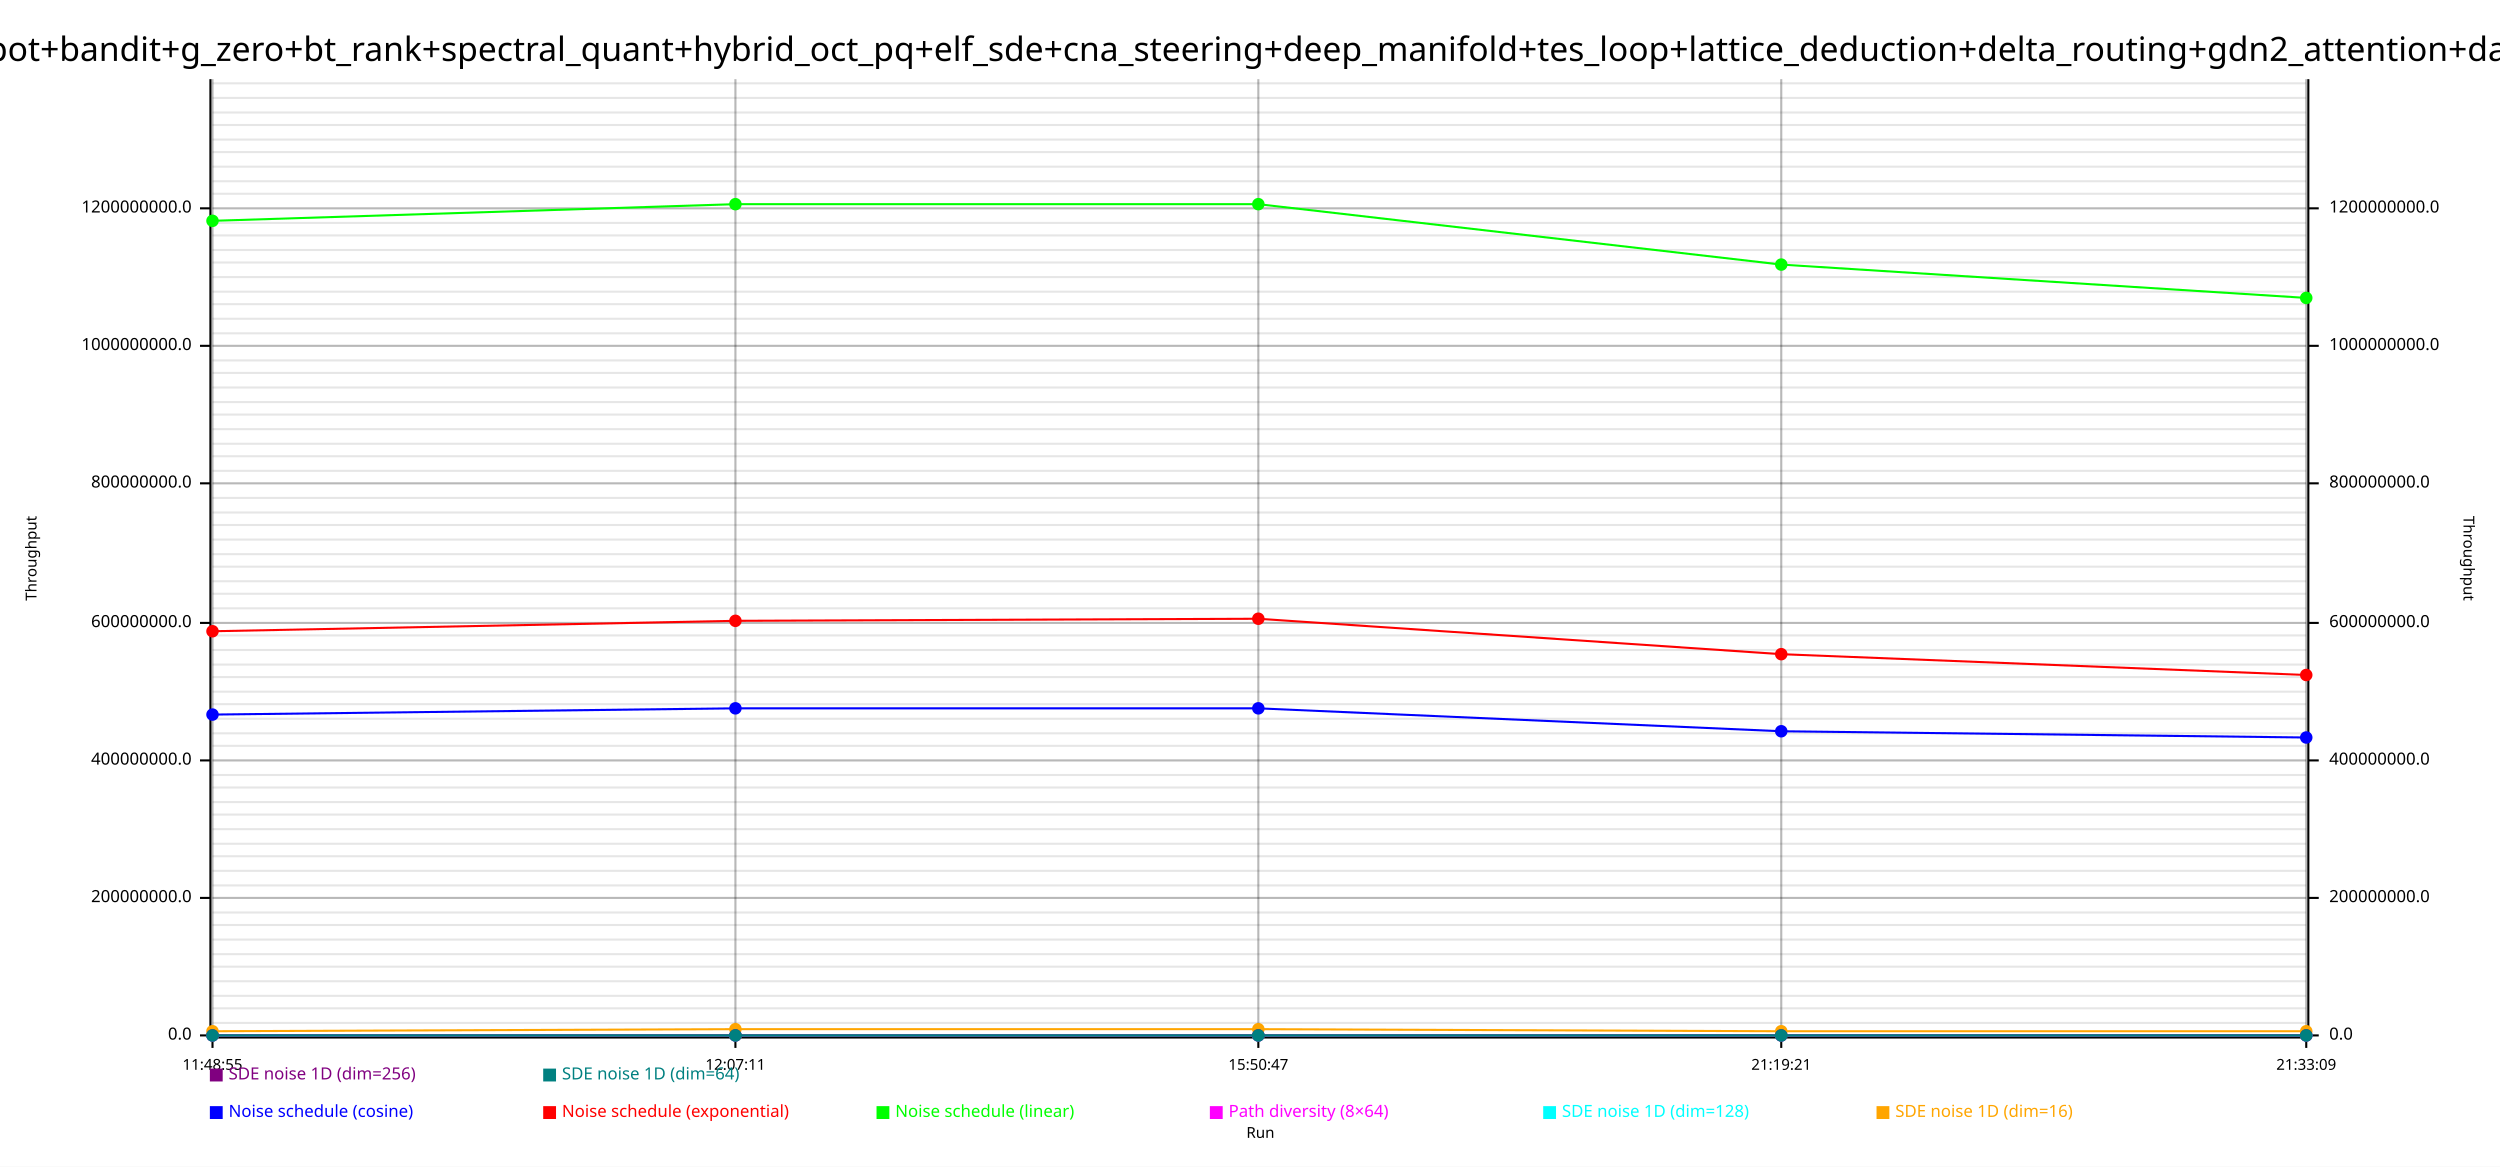
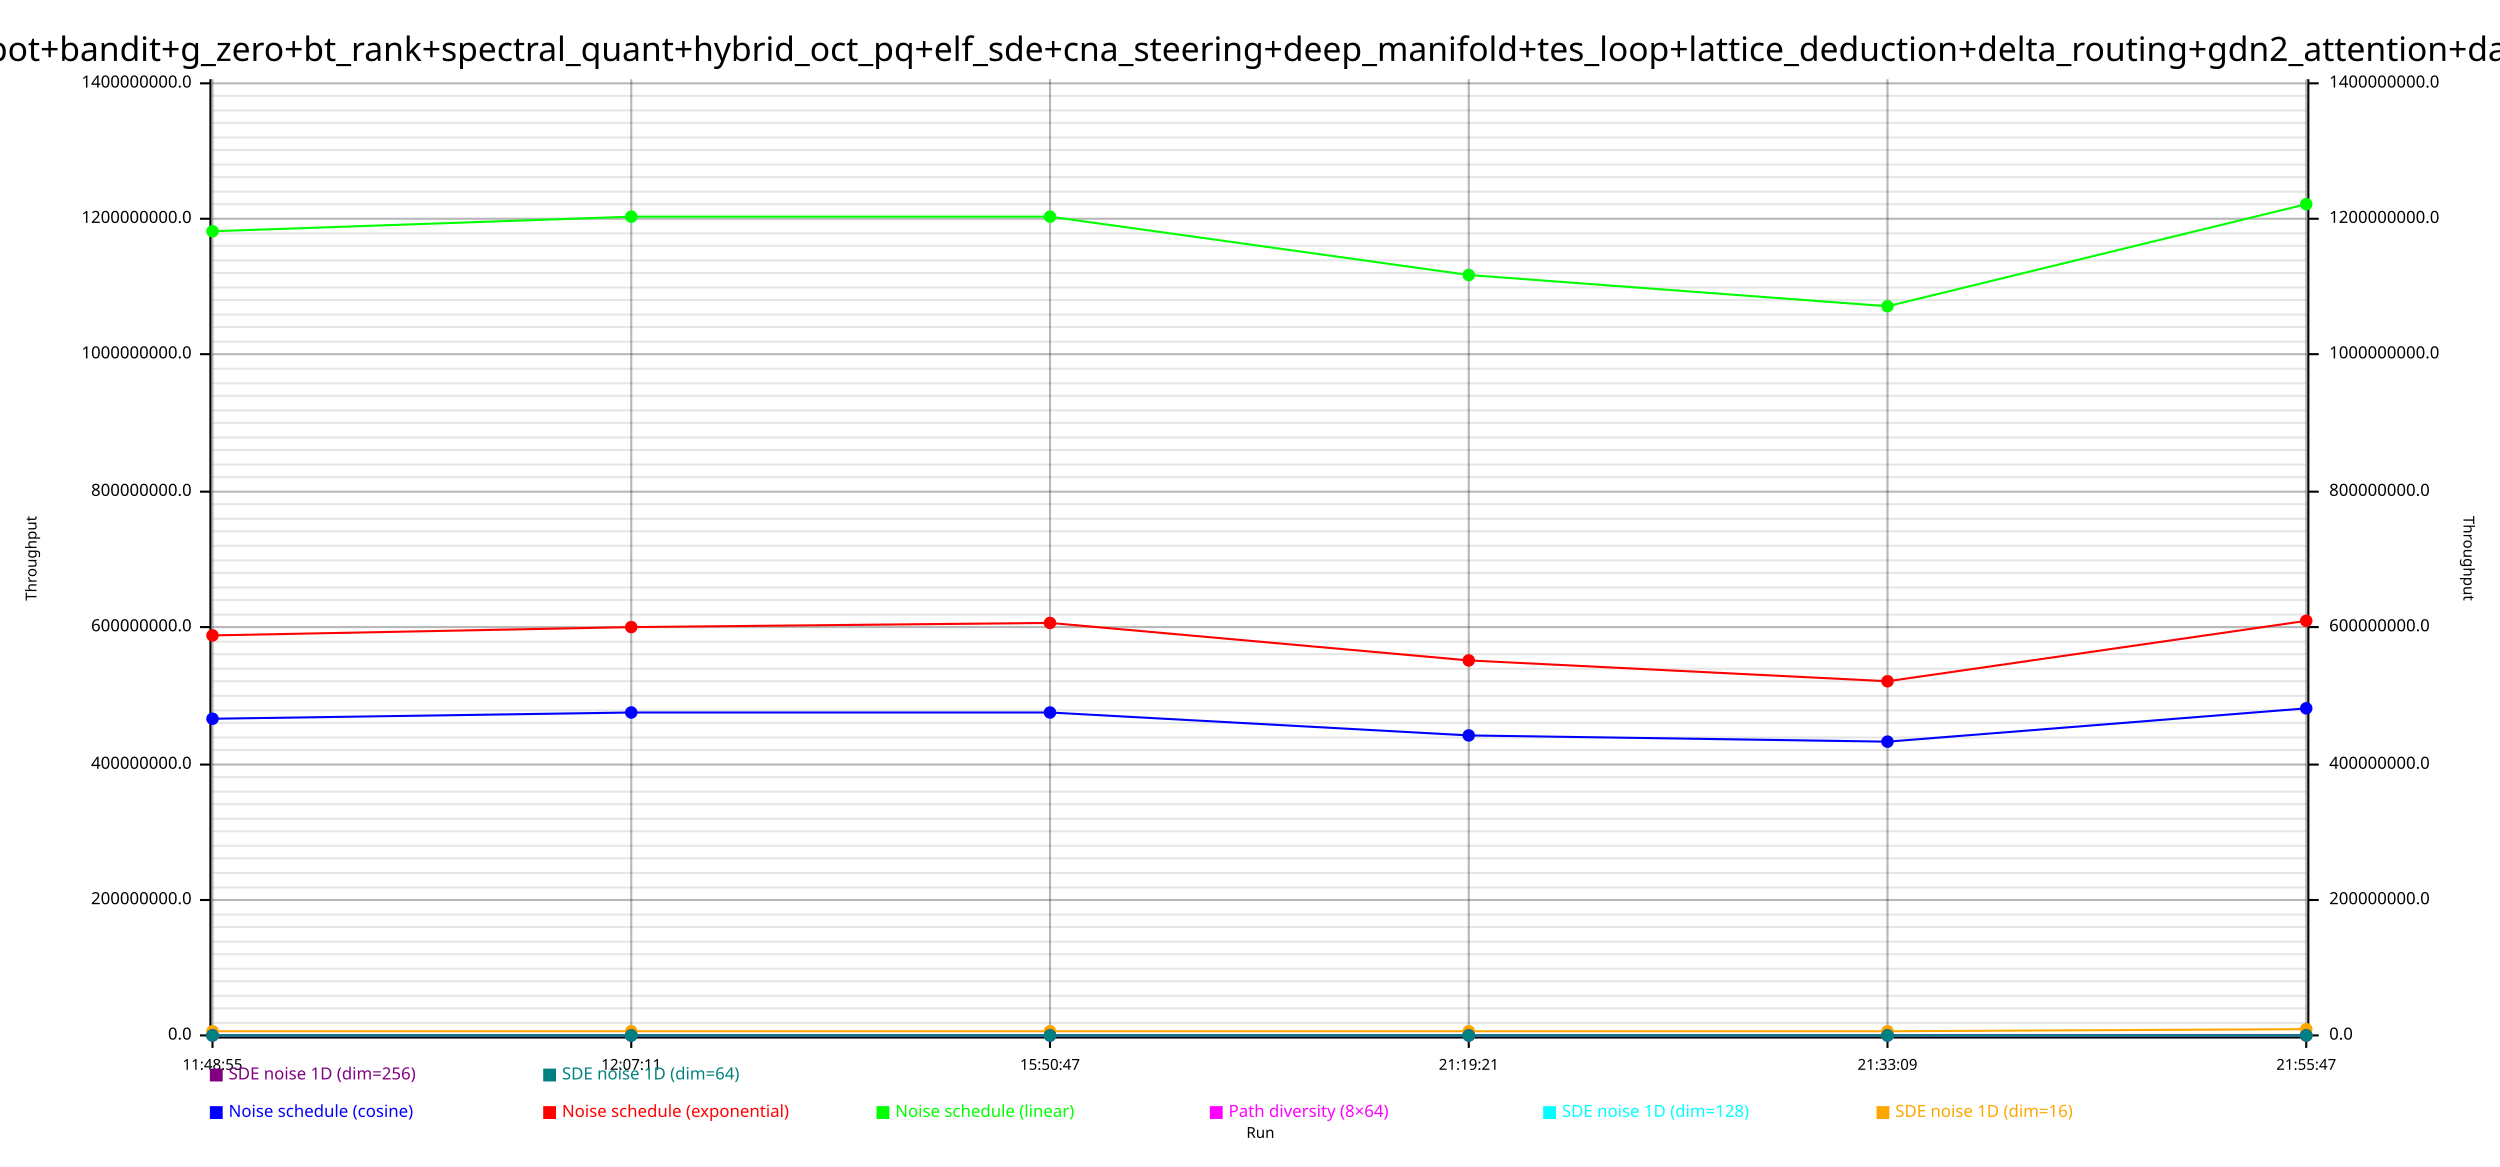
<svg xmlns="http://www.w3.org/2000/svg" width="1200" height="560" viewBox="0 0 1200 560">
  <rect x="0" y="0" width="1200" height="560" opacity="1" fill="#FFFFFF" stroke="none" />
  <text x="600" y="17" dy="0.76em" text-anchor="middle" font-family="sans-serif" font-size="16.129" opacity="1" fill="#000000">
Noise — Time Series [sparse_mlp+domain_latent+ppot+bandit+g_zero+bt_rank+spectral_quant+hybrid_oct_pq+elf_sde+cna_steering+deep_manifold+tes_loop+lattice_deduction+delta_routing+gdn2_attention+dash_attn+dreamer+lt2_looped+plasma_path+tf_loop]
</text>
  <line opacity="0.1" stroke="#000000" stroke-width="1" x1="102" y1="497" x2="102" y2="38" />
-   <line opacity="0.1" stroke="#000000" stroke-width="1" x1="353" y1="497" x2="353" y2="38" />
-   <line opacity="0.1" stroke="#000000" stroke-width="1" x1="604" y1="497" x2="604" y2="38" />
-   <line opacity="0.1" stroke="#000000" stroke-width="1" x1="855" y1="497" x2="855" y2="38" />
+   <line opacity="0.1" stroke="#000000" stroke-width="1" x1="303" y1="497" x2="303" y2="38" />
+   <line opacity="0.1" stroke="#000000" stroke-width="1" x1="504" y1="497" x2="504" y2="38" />
+   <line opacity="0.1" stroke="#000000" stroke-width="1" x1="705" y1="497" x2="705" y2="38" />
+   <line opacity="0.1" stroke="#000000" stroke-width="1" x1="906" y1="497" x2="906" y2="38" />
  <line opacity="0.1" stroke="#000000" stroke-width="1" x1="1107" y1="497" x2="1107" y2="38" />
  <line opacity="0.1" stroke="#000000" stroke-width="1" x1="102" y1="497" x2="1107" y2="497" />
  <line opacity="0.1" stroke="#000000" stroke-width="1" x1="102" y1="491" x2="1107" y2="491" />
  <line opacity="0.1" stroke="#000000" stroke-width="1" x1="102" y1="484" x2="1107" y2="484" />
  <line opacity="0.1" stroke="#000000" stroke-width="1" x1="102" y1="478" x2="1107" y2="478" />
  <line opacity="0.1" stroke="#000000" stroke-width="1" x1="102" y1="471" x2="1107" y2="471" />
-   <line opacity="0.1" stroke="#000000" stroke-width="1" x1="102" y1="464" x2="1107" y2="464" />
+   <line opacity="0.1" stroke="#000000" stroke-width="1" x1="102" y1="465" x2="1107" y2="465" />
  <line opacity="0.1" stroke="#000000" stroke-width="1" x1="102" y1="458" x2="1107" y2="458" />
-   <line opacity="0.1" stroke="#000000" stroke-width="1" x1="102" y1="451" x2="1107" y2="451" />
-   <line opacity="0.1" stroke="#000000" stroke-width="1" x1="102" y1="444" x2="1107" y2="444" />
-   <line opacity="0.1" stroke="#000000" stroke-width="1" x1="102" y1="438" x2="1107" y2="438" />
-   <line opacity="0.1" stroke="#000000" stroke-width="1" x1="102" y1="431" x2="1107" y2="431" />
-   <line opacity="0.1" stroke="#000000" stroke-width="1" x1="102" y1="425" x2="1107" y2="425" />
-   <line opacity="0.1" stroke="#000000" stroke-width="1" x1="102" y1="418" x2="1107" y2="418" />
-   <line opacity="0.1" stroke="#000000" stroke-width="1" x1="102" y1="411" x2="1107" y2="411" />
-   <line opacity="0.1" stroke="#000000" stroke-width="1" x1="102" y1="405" x2="1107" y2="405" />
-   <line opacity="0.1" stroke="#000000" stroke-width="1" x1="102" y1="398" x2="1107" y2="398" />
-   <line opacity="0.1" stroke="#000000" stroke-width="1" x1="102" y1="391" x2="1107" y2="391" />
-   <line opacity="0.1" stroke="#000000" stroke-width="1" x1="102" y1="385" x2="1107" y2="385" />
-   <line opacity="0.1" stroke="#000000" stroke-width="1" x1="102" y1="378" x2="1107" y2="378" />
-   <line opacity="0.1" stroke="#000000" stroke-width="1" x1="102" y1="372" x2="1107" y2="372" />
-   <line opacity="0.1" stroke="#000000" stroke-width="1" x1="102" y1="365" x2="1107" y2="365" />
-   <line opacity="0.1" stroke="#000000" stroke-width="1" x1="102" y1="358" x2="1107" y2="358" />
-   <line opacity="0.1" stroke="#000000" stroke-width="1" x1="102" y1="352" x2="1107" y2="352" />
-   <line opacity="0.1" stroke="#000000" stroke-width="1" x1="102" y1="345" x2="1107" y2="345" />
-   <line opacity="0.1" stroke="#000000" stroke-width="1" x1="102" y1="338" x2="1107" y2="338" />
-   <line opacity="0.1" stroke="#000000" stroke-width="1" x1="102" y1="332" x2="1107" y2="332" />
-   <line opacity="0.1" stroke="#000000" stroke-width="1" x1="102" y1="325" x2="1107" y2="325" />
-   <line opacity="0.1" stroke="#000000" stroke-width="1" x1="102" y1="319" x2="1107" y2="319" />
-   <line opacity="0.1" stroke="#000000" stroke-width="1" x1="102" y1="312" x2="1107" y2="312" />
-   <line opacity="0.1" stroke="#000000" stroke-width="1" x1="102" y1="305" x2="1107" y2="305" />
-   <line opacity="0.1" stroke="#000000" stroke-width="1" x1="102" y1="299" x2="1107" y2="299" />
-   <line opacity="0.1" stroke="#000000" stroke-width="1" x1="102" y1="292" x2="1107" y2="292" />
-   <line opacity="0.1" stroke="#000000" stroke-width="1" x1="102" y1="285" x2="1107" y2="285" />
-   <line opacity="0.1" stroke="#000000" stroke-width="1" x1="102" y1="279" x2="1107" y2="279" />
-   <line opacity="0.1" stroke="#000000" stroke-width="1" x1="102" y1="272" x2="1107" y2="272" />
-   <line opacity="0.1" stroke="#000000" stroke-width="1" x1="102" y1="266" x2="1107" y2="266" />
-   <line opacity="0.1" stroke="#000000" stroke-width="1" x1="102" y1="259" x2="1107" y2="259" />
-   <line opacity="0.1" stroke="#000000" stroke-width="1" x1="102" y1="252" x2="1107" y2="252" />
-   <line opacity="0.1" stroke="#000000" stroke-width="1" x1="102" y1="246" x2="1107" y2="246" />
-   <line opacity="0.1" stroke="#000000" stroke-width="1" x1="102" y1="239" x2="1107" y2="239" />
-   <line opacity="0.1" stroke="#000000" stroke-width="1" x1="102" y1="232" x2="1107" y2="232" />
-   <line opacity="0.1" stroke="#000000" stroke-width="1" x1="102" y1="226" x2="1107" y2="226" />
-   <line opacity="0.1" stroke="#000000" stroke-width="1" x1="102" y1="219" x2="1107" y2="219" />
-   <line opacity="0.1" stroke="#000000" stroke-width="1" x1="102" y1="213" x2="1107" y2="213" />
-   <line opacity="0.1" stroke="#000000" stroke-width="1" x1="102" y1="206" x2="1107" y2="206" />
-   <line opacity="0.1" stroke="#000000" stroke-width="1" x1="102" y1="199" x2="1107" y2="199" />
-   <line opacity="0.1" stroke="#000000" stroke-width="1" x1="102" y1="193" x2="1107" y2="193" />
-   <line opacity="0.1" stroke="#000000" stroke-width="1" x1="102" y1="186" x2="1107" y2="186" />
-   <line opacity="0.1" stroke="#000000" stroke-width="1" x1="102" y1="179" x2="1107" y2="179" />
-   <line opacity="0.1" stroke="#000000" stroke-width="1" x1="102" y1="173" x2="1107" y2="173" />
-   <line opacity="0.1" stroke="#000000" stroke-width="1" x1="102" y1="166" x2="1107" y2="166" />
-   <line opacity="0.1" stroke="#000000" stroke-width="1" x1="102" y1="160" x2="1107" y2="160" />
-   <line opacity="0.1" stroke="#000000" stroke-width="1" x1="102" y1="153" x2="1107" y2="153" />
-   <line opacity="0.1" stroke="#000000" stroke-width="1" x1="102" y1="146" x2="1107" y2="146" />
-   <line opacity="0.1" stroke="#000000" stroke-width="1" x1="102" y1="140" x2="1107" y2="140" />
-   <line opacity="0.1" stroke="#000000" stroke-width="1" x1="102" y1="133" x2="1107" y2="133" />
-   <line opacity="0.1" stroke="#000000" stroke-width="1" x1="102" y1="126" x2="1107" y2="126" />
-   <line opacity="0.1" stroke="#000000" stroke-width="1" x1="102" y1="120" x2="1107" y2="120" />
-   <line opacity="0.1" stroke="#000000" stroke-width="1" x1="102" y1="113" x2="1107" y2="113" />
-   <line opacity="0.1" stroke="#000000" stroke-width="1" x1="102" y1="107" x2="1107" y2="107" />
-   <line opacity="0.1" stroke="#000000" stroke-width="1" x1="102" y1="100" x2="1107" y2="100" />
-   <line opacity="0.1" stroke="#000000" stroke-width="1" x1="102" y1="93" x2="1107" y2="93" />
-   <line opacity="0.1" stroke="#000000" stroke-width="1" x1="102" y1="87" x2="1107" y2="87" />
-   <line opacity="0.1" stroke="#000000" stroke-width="1" x1="102" y1="80" x2="1107" y2="80" />
-   <line opacity="0.1" stroke="#000000" stroke-width="1" x1="102" y1="73" x2="1107" y2="73" />
-   <line opacity="0.1" stroke="#000000" stroke-width="1" x1="102" y1="67" x2="1107" y2="67" />
-   <line opacity="0.1" stroke="#000000" stroke-width="1" x1="102" y1="60" x2="1107" y2="60" />
-   <line opacity="0.1" stroke="#000000" stroke-width="1" x1="102" y1="54" x2="1107" y2="54" />
-   <line opacity="0.1" stroke="#000000" stroke-width="1" x1="102" y1="47" x2="1107" y2="47" />
+   <line opacity="0.1" stroke="#000000" stroke-width="1" x1="102" y1="452" x2="1107" y2="452" />
+   <line opacity="0.1" stroke="#000000" stroke-width="1" x1="102" y1="445" x2="1107" y2="445" />
+   <line opacity="0.1" stroke="#000000" stroke-width="1" x1="102" y1="439" x2="1107" y2="439" />
+   <line opacity="0.1" stroke="#000000" stroke-width="1" x1="102" y1="432" x2="1107" y2="432" />
+   <line opacity="0.1" stroke="#000000" stroke-width="1" x1="102" y1="426" x2="1107" y2="426" />
+   <line opacity="0.1" stroke="#000000" stroke-width="1" x1="102" y1="419" x2="1107" y2="419" />
+   <line opacity="0.1" stroke="#000000" stroke-width="1" x1="102" y1="412" x2="1107" y2="412" />
+   <line opacity="0.1" stroke="#000000" stroke-width="1" x1="102" y1="406" x2="1107" y2="406" />
+   <line opacity="0.1" stroke="#000000" stroke-width="1" x1="102" y1="399" x2="1107" y2="399" />
+   <line opacity="0.1" stroke="#000000" stroke-width="1" x1="102" y1="393" x2="1107" y2="393" />
+   <line opacity="0.1" stroke="#000000" stroke-width="1" x1="102" y1="386" x2="1107" y2="386" />
+   <line opacity="0.1" stroke="#000000" stroke-width="1" x1="102" y1="380" x2="1107" y2="380" />
+   <line opacity="0.1" stroke="#000000" stroke-width="1" x1="102" y1="373" x2="1107" y2="373" />
+   <line opacity="0.1" stroke="#000000" stroke-width="1" x1="102" y1="367" x2="1107" y2="367" />
+   <line opacity="0.1" stroke="#000000" stroke-width="1" x1="102" y1="360" x2="1107" y2="360" />
+   <line opacity="0.1" stroke="#000000" stroke-width="1" x1="102" y1="354" x2="1107" y2="354" />
+   <line opacity="0.1" stroke="#000000" stroke-width="1" x1="102" y1="347" x2="1107" y2="347" />
+   <line opacity="0.1" stroke="#000000" stroke-width="1" x1="102" y1="341" x2="1107" y2="341" />
+   <line opacity="0.1" stroke="#000000" stroke-width="1" x1="102" y1="334" x2="1107" y2="334" />
+   <line opacity="0.1" stroke="#000000" stroke-width="1" x1="102" y1="327" x2="1107" y2="327" />
+   <line opacity="0.1" stroke="#000000" stroke-width="1" x1="102" y1="321" x2="1107" y2="321" />
+   <line opacity="0.1" stroke="#000000" stroke-width="1" x1="102" y1="314" x2="1107" y2="314" />
+   <line opacity="0.1" stroke="#000000" stroke-width="1" x1="102" y1="308" x2="1107" y2="308" />
+   <line opacity="0.1" stroke="#000000" stroke-width="1" x1="102" y1="301" x2="1107" y2="301" />
+   <line opacity="0.1" stroke="#000000" stroke-width="1" x1="102" y1="295" x2="1107" y2="295" />
+   <line opacity="0.1" stroke="#000000" stroke-width="1" x1="102" y1="288" x2="1107" y2="288" />
+   <line opacity="0.1" stroke="#000000" stroke-width="1" x1="102" y1="282" x2="1107" y2="282" />
+   <line opacity="0.1" stroke="#000000" stroke-width="1" x1="102" y1="275" x2="1107" y2="275" />
+   <line opacity="0.1" stroke="#000000" stroke-width="1" x1="102" y1="269" x2="1107" y2="269" />
+   <line opacity="0.1" stroke="#000000" stroke-width="1" x1="102" y1="262" x2="1107" y2="262" />
+   <line opacity="0.1" stroke="#000000" stroke-width="1" x1="102" y1="255" x2="1107" y2="255" />
+   <line opacity="0.1" stroke="#000000" stroke-width="1" x1="102" y1="249" x2="1107" y2="249" />
+   <line opacity="0.1" stroke="#000000" stroke-width="1" x1="102" y1="242" x2="1107" y2="242" />
+   <line opacity="0.1" stroke="#000000" stroke-width="1" x1="102" y1="236" x2="1107" y2="236" />
+   <line opacity="0.1" stroke="#000000" stroke-width="1" x1="102" y1="229" x2="1107" y2="229" />
+   <line opacity="0.1" stroke="#000000" stroke-width="1" x1="102" y1="223" x2="1107" y2="223" />
+   <line opacity="0.1" stroke="#000000" stroke-width="1" x1="102" y1="216" x2="1107" y2="216" />
+   <line opacity="0.1" stroke="#000000" stroke-width="1" x1="102" y1="210" x2="1107" y2="210" />
+   <line opacity="0.1" stroke="#000000" stroke-width="1" x1="102" y1="203" x2="1107" y2="203" />
+   <line opacity="0.1" stroke="#000000" stroke-width="1" x1="102" y1="197" x2="1107" y2="197" />
+   <line opacity="0.1" stroke="#000000" stroke-width="1" x1="102" y1="190" x2="1107" y2="190" />
+   <line opacity="0.1" stroke="#000000" stroke-width="1" x1="102" y1="184" x2="1107" y2="184" />
+   <line opacity="0.1" stroke="#000000" stroke-width="1" x1="102" y1="177" x2="1107" y2="177" />
+   <line opacity="0.1" stroke="#000000" stroke-width="1" x1="102" y1="170" x2="1107" y2="170" />
+   <line opacity="0.1" stroke="#000000" stroke-width="1" x1="102" y1="164" x2="1107" y2="164" />
+   <line opacity="0.1" stroke="#000000" stroke-width="1" x1="102" y1="157" x2="1107" y2="157" />
+   <line opacity="0.1" stroke="#000000" stroke-width="1" x1="102" y1="151" x2="1107" y2="151" />
+   <line opacity="0.1" stroke="#000000" stroke-width="1" x1="102" y1="144" x2="1107" y2="144" />
+   <line opacity="0.1" stroke="#000000" stroke-width="1" x1="102" y1="138" x2="1107" y2="138" />
+   <line opacity="0.1" stroke="#000000" stroke-width="1" x1="102" y1="131" x2="1107" y2="131" />
+   <line opacity="0.1" stroke="#000000" stroke-width="1" x1="102" y1="125" x2="1107" y2="125" />
+   <line opacity="0.1" stroke="#000000" stroke-width="1" x1="102" y1="118" x2="1107" y2="118" />
+   <line opacity="0.1" stroke="#000000" stroke-width="1" x1="102" y1="112" x2="1107" y2="112" />
+   <line opacity="0.1" stroke="#000000" stroke-width="1" x1="102" y1="105" x2="1107" y2="105" />
+   <line opacity="0.1" stroke="#000000" stroke-width="1" x1="102" y1="98" x2="1107" y2="98" />
+   <line opacity="0.1" stroke="#000000" stroke-width="1" x1="102" y1="92" x2="1107" y2="92" />
+   <line opacity="0.1" stroke="#000000" stroke-width="1" x1="102" y1="85" x2="1107" y2="85" />
+   <line opacity="0.1" stroke="#000000" stroke-width="1" x1="102" y1="79" x2="1107" y2="79" />
+   <line opacity="0.1" stroke="#000000" stroke-width="1" x1="102" y1="72" x2="1107" y2="72" />
+   <line opacity="0.1" stroke="#000000" stroke-width="1" x1="102" y1="66" x2="1107" y2="66" />
+   <line opacity="0.1" stroke="#000000" stroke-width="1" x1="102" y1="59" x2="1107" y2="59" />
+   <line opacity="0.1" stroke="#000000" stroke-width="1" x1="102" y1="53" x2="1107" y2="53" />
+   <line opacity="0.1" stroke="#000000" stroke-width="1" x1="102" y1="46" x2="1107" y2="46" />
  <line opacity="0.1" stroke="#000000" stroke-width="1" x1="102" y1="40" x2="1107" y2="40" />
  <text x="12" y="268" dy="0.76em" text-anchor="middle" font-family="sans-serif" font-size="7.258" opacity="1" fill="#000000" transform="rotate(270, 12, 268)">
Throughput
</text>
  <text x="605" y="548" dy="-0.5ex" text-anchor="middle" font-family="sans-serif" font-size="7.258" opacity="1" fill="#000000">
Run
</text>
  <text x="1188" y="268" dy="0.76em" text-anchor="middle" font-family="sans-serif" font-size="7.258" opacity="1" fill="#000000" transform="rotate(90, 1188, 268)">
Throughput
</text>
  <line opacity="0.2" stroke="#000000" stroke-width="1" x1="102" y1="497" x2="102" y2="38" />
-   <line opacity="0.2" stroke="#000000" stroke-width="1" x1="353" y1="497" x2="353" y2="38" />
-   <line opacity="0.2" stroke="#000000" stroke-width="1" x1="604" y1="497" x2="604" y2="38" />
-   <line opacity="0.2" stroke="#000000" stroke-width="1" x1="855" y1="497" x2="855" y2="38" />
+   <line opacity="0.2" stroke="#000000" stroke-width="1" x1="303" y1="497" x2="303" y2="38" />
+   <line opacity="0.2" stroke="#000000" stroke-width="1" x1="504" y1="497" x2="504" y2="38" />
+   <line opacity="0.2" stroke="#000000" stroke-width="1" x1="705" y1="497" x2="705" y2="38" />
+   <line opacity="0.2" stroke="#000000" stroke-width="1" x1="906" y1="497" x2="906" y2="38" />
  <line opacity="0.2" stroke="#000000" stroke-width="1" x1="1107" y1="497" x2="1107" y2="38" />
  <line opacity="0.2" stroke="#000000" stroke-width="1" x1="102" y1="497" x2="1107" y2="497" />
-   <line opacity="0.2" stroke="#000000" stroke-width="1" x1="102" y1="431" x2="1107" y2="431" />
-   <line opacity="0.2" stroke="#000000" stroke-width="1" x1="102" y1="365" x2="1107" y2="365" />
-   <line opacity="0.2" stroke="#000000" stroke-width="1" x1="102" y1="299" x2="1107" y2="299" />
-   <line opacity="0.2" stroke="#000000" stroke-width="1" x1="102" y1="232" x2="1107" y2="232" />
-   <line opacity="0.2" stroke="#000000" stroke-width="1" x1="102" y1="166" x2="1107" y2="166" />
-   <line opacity="0.2" stroke="#000000" stroke-width="1" x1="102" y1="100" x2="1107" y2="100" />
+   <line opacity="0.2" stroke="#000000" stroke-width="1" x1="102" y1="432" x2="1107" y2="432" />
+   <line opacity="0.2" stroke="#000000" stroke-width="1" x1="102" y1="367" x2="1107" y2="367" />
+   <line opacity="0.2" stroke="#000000" stroke-width="1" x1="102" y1="301" x2="1107" y2="301" />
+   <line opacity="0.2" stroke="#000000" stroke-width="1" x1="102" y1="236" x2="1107" y2="236" />
+   <line opacity="0.2" stroke="#000000" stroke-width="1" x1="102" y1="170" x2="1107" y2="170" />
+   <line opacity="0.2" stroke="#000000" stroke-width="1" x1="102" y1="105" x2="1107" y2="105" />
+   <line opacity="0.2" stroke="#000000" stroke-width="1" x1="102" y1="40" x2="1107" y2="40" />
  <polyline fill="none" opacity="1" stroke="#000000" stroke-width="1" points="101,38 101,497 " />
  <text x="92" y="497" dy="0.5ex" text-anchor="end" font-family="sans-serif" font-size="8.065" opacity="1" fill="#000000">
0.0
</text>
  <polyline fill="none" opacity="1" stroke="#000000" stroke-width="1" points="96,497 101,497 " />
-   <text x="92" y="431" dy="0.5ex" text-anchor="end" font-family="sans-serif" font-size="8.065" opacity="1" fill="#000000">
+   <text x="92" y="432" dy="0.5ex" text-anchor="end" font-family="sans-serif" font-size="8.065" opacity="1" fill="#000000">
200000000.0
</text>
-   <polyline fill="none" opacity="1" stroke="#000000" stroke-width="1" points="96,431 101,431 " />
-   <text x="92" y="365" dy="0.5ex" text-anchor="end" font-family="sans-serif" font-size="8.065" opacity="1" fill="#000000">
+   <polyline fill="none" opacity="1" stroke="#000000" stroke-width="1" points="96,432 101,432 " />
+   <text x="92" y="367" dy="0.5ex" text-anchor="end" font-family="sans-serif" font-size="8.065" opacity="1" fill="#000000">
400000000.0
</text>
-   <polyline fill="none" opacity="1" stroke="#000000" stroke-width="1" points="96,365 101,365 " />
-   <text x="92" y="299" dy="0.5ex" text-anchor="end" font-family="sans-serif" font-size="8.065" opacity="1" fill="#000000">
+   <polyline fill="none" opacity="1" stroke="#000000" stroke-width="1" points="96,367 101,367 " />
+   <text x="92" y="301" dy="0.5ex" text-anchor="end" font-family="sans-serif" font-size="8.065" opacity="1" fill="#000000">
600000000.0
</text>
-   <polyline fill="none" opacity="1" stroke="#000000" stroke-width="1" points="96,299 101,299 " />
-   <text x="92" y="232" dy="0.5ex" text-anchor="end" font-family="sans-serif" font-size="8.065" opacity="1" fill="#000000">
+   <polyline fill="none" opacity="1" stroke="#000000" stroke-width="1" points="96,301 101,301 " />
+   <text x="92" y="236" dy="0.5ex" text-anchor="end" font-family="sans-serif" font-size="8.065" opacity="1" fill="#000000">
800000000.0
</text>
-   <polyline fill="none" opacity="1" stroke="#000000" stroke-width="1" points="96,232 101,232 " />
-   <text x="92" y="166" dy="0.5ex" text-anchor="end" font-family="sans-serif" font-size="8.065" opacity="1" fill="#000000">
+   <polyline fill="none" opacity="1" stroke="#000000" stroke-width="1" points="96,236 101,236 " />
+   <text x="92" y="170" dy="0.5ex" text-anchor="end" font-family="sans-serif" font-size="8.065" opacity="1" fill="#000000">
1000000000.0
</text>
-   <polyline fill="none" opacity="1" stroke="#000000" stroke-width="1" points="96,166 101,166 " />
-   <text x="92" y="100" dy="0.5ex" text-anchor="end" font-family="sans-serif" font-size="8.065" opacity="1" fill="#000000">
+   <polyline fill="none" opacity="1" stroke="#000000" stroke-width="1" points="96,170 101,170 " />
+   <text x="92" y="105" dy="0.5ex" text-anchor="end" font-family="sans-serif" font-size="8.065" opacity="1" fill="#000000">
1200000000.0
</text>
-   <polyline fill="none" opacity="1" stroke="#000000" stroke-width="1" points="96,100 101,100 " />
+   <polyline fill="none" opacity="1" stroke="#000000" stroke-width="1" points="96,105 101,105 " />
+   <text x="92" y="40" dy="0.5ex" text-anchor="end" font-family="sans-serif" font-size="8.065" opacity="1" fill="#000000">
+ 1400000000.0
+ </text>
+   <polyline fill="none" opacity="1" stroke="#000000" stroke-width="1" points="96,40 101,40 " />
  <polyline fill="none" opacity="1" stroke="#000000" stroke-width="1" points="102,498 1107,498 " />
  <text x="102" y="508" dy="0.76em" text-anchor="middle" font-family="sans-serif" font-size="7.258" opacity="1" fill="#000000">
11:48:55
</text>
  <polyline fill="none" opacity="1" stroke="#000000" stroke-width="1" points="102,498 102,503 " />
-   <text x="353" y="508" dy="0.76em" text-anchor="middle" font-family="sans-serif" font-size="7.258" opacity="1" fill="#000000">
+   <text x="303" y="508" dy="0.76em" text-anchor="middle" font-family="sans-serif" font-size="7.258" opacity="1" fill="#000000">
12:07:11
</text>
-   <polyline fill="none" opacity="1" stroke="#000000" stroke-width="1" points="353,498 353,503 " />
-   <text x="604" y="508" dy="0.76em" text-anchor="middle" font-family="sans-serif" font-size="7.258" opacity="1" fill="#000000">
+   <polyline fill="none" opacity="1" stroke="#000000" stroke-width="1" points="303,498 303,503 " />
+   <text x="504" y="508" dy="0.76em" text-anchor="middle" font-family="sans-serif" font-size="7.258" opacity="1" fill="#000000">
15:50:47
</text>
-   <polyline fill="none" opacity="1" stroke="#000000" stroke-width="1" points="604,498 604,503 " />
-   <text x="855" y="508" dy="0.76em" text-anchor="middle" font-family="sans-serif" font-size="7.258" opacity="1" fill="#000000">
+   <polyline fill="none" opacity="1" stroke="#000000" stroke-width="1" points="504,498 504,503 " />
+   <text x="705" y="508" dy="0.76em" text-anchor="middle" font-family="sans-serif" font-size="7.258" opacity="1" fill="#000000">
21:19:21
</text>
-   <polyline fill="none" opacity="1" stroke="#000000" stroke-width="1" points="855,498 855,503 " />
+   <polyline fill="none" opacity="1" stroke="#000000" stroke-width="1" points="705,498 705,503 " />
+   <text x="906" y="508" dy="0.76em" text-anchor="middle" font-family="sans-serif" font-size="7.258" opacity="1" fill="#000000">
+ 21:33:09
+ </text>
+   <polyline fill="none" opacity="1" stroke="#000000" stroke-width="1" points="906,498 906,503 " />
  <text x="1107" y="508" dy="0.76em" text-anchor="middle" font-family="sans-serif" font-size="7.258" opacity="1" fill="#000000">
- 21:33:09
+ 21:55:47
</text>
  <polyline fill="none" opacity="1" stroke="#000000" stroke-width="1" points="1107,498 1107,503 " />
  <polyline fill="none" opacity="1" stroke="#000000" stroke-width="1" points="1108,38 1108,497 " />
  <text x="1118" y="497" dy="0.5ex" text-anchor="start" font-family="sans-serif" font-size="8.065" opacity="1" fill="#000000">
0.0
</text>
  <polyline fill="none" opacity="1" stroke="#000000" stroke-width="1" points="1108,497 1113,497 " />
-   <text x="1118" y="431" dy="0.5ex" text-anchor="start" font-family="sans-serif" font-size="8.065" opacity="1" fill="#000000">
+   <text x="1118" y="432" dy="0.5ex" text-anchor="start" font-family="sans-serif" font-size="8.065" opacity="1" fill="#000000">
200000000.0
</text>
-   <polyline fill="none" opacity="1" stroke="#000000" stroke-width="1" points="1108,431 1113,431 " />
-   <text x="1118" y="365" dy="0.5ex" text-anchor="start" font-family="sans-serif" font-size="8.065" opacity="1" fill="#000000">
+   <polyline fill="none" opacity="1" stroke="#000000" stroke-width="1" points="1108,432 1113,432 " />
+   <text x="1118" y="367" dy="0.5ex" text-anchor="start" font-family="sans-serif" font-size="8.065" opacity="1" fill="#000000">
400000000.0
</text>
-   <polyline fill="none" opacity="1" stroke="#000000" stroke-width="1" points="1108,365 1113,365 " />
-   <text x="1118" y="299" dy="0.5ex" text-anchor="start" font-family="sans-serif" font-size="8.065" opacity="1" fill="#000000">
+   <polyline fill="none" opacity="1" stroke="#000000" stroke-width="1" points="1108,367 1113,367 " />
+   <text x="1118" y="301" dy="0.5ex" text-anchor="start" font-family="sans-serif" font-size="8.065" opacity="1" fill="#000000">
600000000.0
</text>
-   <polyline fill="none" opacity="1" stroke="#000000" stroke-width="1" points="1108,299 1113,299 " />
-   <text x="1118" y="232" dy="0.5ex" text-anchor="start" font-family="sans-serif" font-size="8.065" opacity="1" fill="#000000">
+   <polyline fill="none" opacity="1" stroke="#000000" stroke-width="1" points="1108,301 1113,301 " />
+   <text x="1118" y="236" dy="0.5ex" text-anchor="start" font-family="sans-serif" font-size="8.065" opacity="1" fill="#000000">
800000000.0
</text>
-   <polyline fill="none" opacity="1" stroke="#000000" stroke-width="1" points="1108,232 1113,232 " />
-   <text x="1118" y="166" dy="0.5ex" text-anchor="start" font-family="sans-serif" font-size="8.065" opacity="1" fill="#000000">
+   <polyline fill="none" opacity="1" stroke="#000000" stroke-width="1" points="1108,236 1113,236 " />
+   <text x="1118" y="170" dy="0.5ex" text-anchor="start" font-family="sans-serif" font-size="8.065" opacity="1" fill="#000000">
1000000000.0
</text>
-   <polyline fill="none" opacity="1" stroke="#000000" stroke-width="1" points="1108,166 1113,166 " />
-   <text x="1118" y="100" dy="0.5ex" text-anchor="start" font-family="sans-serif" font-size="8.065" opacity="1" fill="#000000">
+   <polyline fill="none" opacity="1" stroke="#000000" stroke-width="1" points="1108,170 1113,170 " />
+   <text x="1118" y="105" dy="0.5ex" text-anchor="start" font-family="sans-serif" font-size="8.065" opacity="1" fill="#000000">
1200000000.0
</text>
-   <polyline fill="none" opacity="1" stroke="#000000" stroke-width="1" points="1108,100 1113,100 " />
-   <polyline fill="none" opacity="1" stroke="#0000FF" stroke-width="1" points="102,343 353,340 604,340 855,351 1107,354 " />
-   <circle cx="102" cy="343" r="3" opacity="1" fill="#0000FF" stroke="none" stroke-width="1" />
-   <circle cx="353" cy="340" r="3" opacity="1" fill="#0000FF" stroke="none" stroke-width="1" />
-   <circle cx="604" cy="340" r="3" opacity="1" fill="#0000FF" stroke="none" stroke-width="1" />
-   <circle cx="855" cy="351" r="3" opacity="1" fill="#0000FF" stroke="none" stroke-width="1" />
-   <circle cx="1107" cy="354" r="3" opacity="1" fill="#0000FF" stroke="none" stroke-width="1" />
+   <polyline fill="none" opacity="1" stroke="#000000" stroke-width="1" points="1108,105 1113,105 " />
+   <text x="1118" y="40" dy="0.5ex" text-anchor="start" font-family="sans-serif" font-size="8.065" opacity="1" fill="#000000">
+ 1400000000.0
+ </text>
+   <polyline fill="none" opacity="1" stroke="#000000" stroke-width="1" points="1108,40 1113,40 " />
+   <polyline fill="none" opacity="1" stroke="#0000FF" stroke-width="1" points="102,345 303,342 504,342 705,353 906,356 1107,340 " />
+   <circle cx="102" cy="345" r="3" opacity="1" fill="#0000FF" stroke="none" stroke-width="1" />
+   <circle cx="303" cy="342" r="3" opacity="1" fill="#0000FF" stroke="none" stroke-width="1" />
+   <circle cx="504" cy="342" r="3" opacity="1" fill="#0000FF" stroke="none" stroke-width="1" />
+   <circle cx="705" cy="353" r="3" opacity="1" fill="#0000FF" stroke="none" stroke-width="1" />
+   <circle cx="906" cy="356" r="3" opacity="1" fill="#0000FF" stroke="none" stroke-width="1" />
+   <circle cx="1107" cy="340" r="3" opacity="1" fill="#0000FF" stroke="none" stroke-width="1" />
  <text x="100" y="530" dy="0.76em" text-anchor="start" font-family="sans-serif" font-size="8.065" opacity="1" fill="#0000FF">
■ Noise schedule (cosine)
</text>
-   <polyline fill="none" opacity="1" stroke="#FF0000" stroke-width="1" points="102,303 353,298 604,297 855,314 1107,324 " />
-   <circle cx="102" cy="303" r="3" opacity="1" fill="#FF0000" stroke="none" stroke-width="1" />
-   <circle cx="353" cy="298" r="3" opacity="1" fill="#FF0000" stroke="none" stroke-width="1" />
-   <circle cx="604" cy="297" r="3" opacity="1" fill="#FF0000" stroke="none" stroke-width="1" />
-   <circle cx="855" cy="314" r="3" opacity="1" fill="#FF0000" stroke="none" stroke-width="1" />
-   <circle cx="1107" cy="324" r="3" opacity="1" fill="#FF0000" stroke="none" stroke-width="1" />
+   <polyline fill="none" opacity="1" stroke="#FF0000" stroke-width="1" points="102,305 303,301 504,299 705,317 906,327 1107,298 " />
+   <circle cx="102" cy="305" r="3" opacity="1" fill="#FF0000" stroke="none" stroke-width="1" />
+   <circle cx="303" cy="301" r="3" opacity="1" fill="#FF0000" stroke="none" stroke-width="1" />
+   <circle cx="504" cy="299" r="3" opacity="1" fill="#FF0000" stroke="none" stroke-width="1" />
+   <circle cx="705" cy="317" r="3" opacity="1" fill="#FF0000" stroke="none" stroke-width="1" />
+   <circle cx="906" cy="327" r="3" opacity="1" fill="#FF0000" stroke="none" stroke-width="1" />
+   <circle cx="1107" cy="298" r="3" opacity="1" fill="#FF0000" stroke="none" stroke-width="1" />
  <text x="260" y="530" dy="0.76em" text-anchor="start" font-family="sans-serif" font-size="8.065" opacity="1" fill="#FF0000">
■ Noise schedule (exponential)
</text>
-   <polyline fill="none" opacity="1" stroke="#00FF00" stroke-width="1" points="102,106 353,98 604,98 855,127 1107,143 " />
-   <circle cx="102" cy="106" r="3" opacity="1" fill="#00FF00" stroke="none" stroke-width="1" />
-   <circle cx="353" cy="98" r="3" opacity="1" fill="#00FF00" stroke="none" stroke-width="1" />
-   <circle cx="604" cy="98" r="3" opacity="1" fill="#00FF00" stroke="none" stroke-width="1" />
-   <circle cx="855" cy="127" r="3" opacity="1" fill="#00FF00" stroke="none" stroke-width="1" />
-   <circle cx="1107" cy="143" r="3" opacity="1" fill="#00FF00" stroke="none" stroke-width="1" />
+   <polyline fill="none" opacity="1" stroke="#00FF00" stroke-width="1" points="102,111 303,104 504,104 705,132 906,147 1107,98 " />
+   <circle cx="102" cy="111" r="3" opacity="1" fill="#00FF00" stroke="none" stroke-width="1" />
+   <circle cx="303" cy="104" r="3" opacity="1" fill="#00FF00" stroke="none" stroke-width="1" />
+   <circle cx="504" cy="104" r="3" opacity="1" fill="#00FF00" stroke="none" stroke-width="1" />
+   <circle cx="705" cy="132" r="3" opacity="1" fill="#00FF00" stroke="none" stroke-width="1" />
+   <circle cx="906" cy="147" r="3" opacity="1" fill="#00FF00" stroke="none" stroke-width="1" />
+   <circle cx="1107" cy="98" r="3" opacity="1" fill="#00FF00" stroke="none" stroke-width="1" />
  <text x="420" y="530" dy="0.76em" text-anchor="start" font-family="sans-serif" font-size="8.065" opacity="1" fill="#00FF00">
■ Noise schedule (linear)
</text>
-   <polyline fill="none" opacity="1" stroke="#FF00FF" stroke-width="1" points="102,497 353,497 604,497 855,497 1107,497 " />
+   <polyline fill="none" opacity="1" stroke="#FF00FF" stroke-width="1" points="102,497 303,497 504,497 705,497 906,497 1107,497 " />
  <circle cx="102" cy="497" r="3" opacity="1" fill="#FF00FF" stroke="none" stroke-width="1" />
-   <circle cx="353" cy="497" r="3" opacity="1" fill="#FF00FF" stroke="none" stroke-width="1" />
-   <circle cx="604" cy="497" r="3" opacity="1" fill="#FF00FF" stroke="none" stroke-width="1" />
-   <circle cx="855" cy="497" r="3" opacity="1" fill="#FF00FF" stroke="none" stroke-width="1" />
+   <circle cx="303" cy="497" r="3" opacity="1" fill="#FF00FF" stroke="none" stroke-width="1" />
+   <circle cx="504" cy="497" r="3" opacity="1" fill="#FF00FF" stroke="none" stroke-width="1" />
+   <circle cx="705" cy="497" r="3" opacity="1" fill="#FF00FF" stroke="none" stroke-width="1" />
+   <circle cx="906" cy="497" r="3" opacity="1" fill="#FF00FF" stroke="none" stroke-width="1" />
  <circle cx="1107" cy="497" r="3" opacity="1" fill="#FF00FF" stroke="none" stroke-width="1" />
  <text x="580" y="530" dy="0.76em" text-anchor="start" font-family="sans-serif" font-size="8.065" opacity="1" fill="#FF00FF">
■ Path diversity (8×64)
</text>
-   <polyline fill="none" opacity="1" stroke="#00FFFF" stroke-width="1" points="102,497 353,497 604,497 855,497 1107,497 " />
+   <polyline fill="none" opacity="1" stroke="#00FFFF" stroke-width="1" points="102,497 303,497 504,497 705,497 906,497 1107,497 " />
  <circle cx="102" cy="497" r="3" opacity="1" fill="#00FFFF" stroke="none" stroke-width="1" />
-   <circle cx="353" cy="497" r="3" opacity="1" fill="#00FFFF" stroke="none" stroke-width="1" />
-   <circle cx="604" cy="497" r="3" opacity="1" fill="#00FFFF" stroke="none" stroke-width="1" />
-   <circle cx="855" cy="497" r="3" opacity="1" fill="#00FFFF" stroke="none" stroke-width="1" />
+   <circle cx="303" cy="497" r="3" opacity="1" fill="#00FFFF" stroke="none" stroke-width="1" />
+   <circle cx="504" cy="497" r="3" opacity="1" fill="#00FFFF" stroke="none" stroke-width="1" />
+   <circle cx="705" cy="497" r="3" opacity="1" fill="#00FFFF" stroke="none" stroke-width="1" />
+   <circle cx="906" cy="497" r="3" opacity="1" fill="#00FFFF" stroke="none" stroke-width="1" />
  <circle cx="1107" cy="497" r="3" opacity="1" fill="#00FFFF" stroke="none" stroke-width="1" />
  <text x="740" y="530" dy="0.76em" text-anchor="start" font-family="sans-serif" font-size="8.065" opacity="1" fill="#00FFFF">
■ SDE noise 1D (dim=128)
</text>
-   <polyline fill="none" opacity="1" stroke="#FFA500" stroke-width="1" points="102,495 353,494 604,494 855,495 1107,495 " />
+   <polyline fill="none" opacity="1" stroke="#FFA500" stroke-width="1" points="102,495 303,495 504,495 705,495 906,495 1107,494 " />
  <circle cx="102" cy="495" r="3" opacity="1" fill="#FFA500" stroke="none" stroke-width="1" />
-   <circle cx="353" cy="494" r="3" opacity="1" fill="#FFA500" stroke="none" stroke-width="1" />
-   <circle cx="604" cy="494" r="3" opacity="1" fill="#FFA500" stroke="none" stroke-width="1" />
-   <circle cx="855" cy="495" r="3" opacity="1" fill="#FFA500" stroke="none" stroke-width="1" />
-   <circle cx="1107" cy="495" r="3" opacity="1" fill="#FFA500" stroke="none" stroke-width="1" />
+   <circle cx="303" cy="495" r="3" opacity="1" fill="#FFA500" stroke="none" stroke-width="1" />
+   <circle cx="504" cy="495" r="3" opacity="1" fill="#FFA500" stroke="none" stroke-width="1" />
+   <circle cx="705" cy="495" r="3" opacity="1" fill="#FFA500" stroke="none" stroke-width="1" />
+   <circle cx="906" cy="495" r="3" opacity="1" fill="#FFA500" stroke="none" stroke-width="1" />
+   <circle cx="1107" cy="494" r="3" opacity="1" fill="#FFA500" stroke="none" stroke-width="1" />
  <text x="900" y="530" dy="0.76em" text-anchor="start" font-family="sans-serif" font-size="8.065" opacity="1" fill="#FFA500">
■ SDE noise 1D (dim=16)
</text>
-   <polyline fill="none" opacity="1" stroke="#800080" stroke-width="1" points="102,497 353,497 604,497 855,497 1107,497 " />
+   <polyline fill="none" opacity="1" stroke="#800080" stroke-width="1" points="102,497 303,497 504,497 705,497 906,497 1107,497 " />
  <circle cx="102" cy="497" r="3" opacity="1" fill="#800080" stroke="none" stroke-width="1" />
-   <circle cx="353" cy="497" r="3" opacity="1" fill="#800080" stroke="none" stroke-width="1" />
-   <circle cx="604" cy="497" r="3" opacity="1" fill="#800080" stroke="none" stroke-width="1" />
-   <circle cx="855" cy="497" r="3" opacity="1" fill="#800080" stroke="none" stroke-width="1" />
+   <circle cx="303" cy="497" r="3" opacity="1" fill="#800080" stroke="none" stroke-width="1" />
+   <circle cx="504" cy="497" r="3" opacity="1" fill="#800080" stroke="none" stroke-width="1" />
+   <circle cx="705" cy="497" r="3" opacity="1" fill="#800080" stroke="none" stroke-width="1" />
+   <circle cx="906" cy="497" r="3" opacity="1" fill="#800080" stroke="none" stroke-width="1" />
  <circle cx="1107" cy="497" r="3" opacity="1" fill="#800080" stroke="none" stroke-width="1" />
  <text x="100" y="512" dy="0.76em" text-anchor="start" font-family="sans-serif" font-size="8.065" opacity="1" fill="#800080">
■ SDE noise 1D (dim=256)
</text>
-   <polyline fill="none" opacity="1" stroke="#008080" stroke-width="1" points="102,497 353,497 604,497 855,497 1107,497 " />
+   <polyline fill="none" opacity="1" stroke="#008080" stroke-width="1" points="102,497 303,497 504,497 705,497 906,497 1107,497 " />
  <circle cx="102" cy="497" r="3" opacity="1" fill="#008080" stroke="none" stroke-width="1" />
-   <circle cx="353" cy="497" r="3" opacity="1" fill="#008080" stroke="none" stroke-width="1" />
-   <circle cx="604" cy="497" r="3" opacity="1" fill="#008080" stroke="none" stroke-width="1" />
-   <circle cx="855" cy="497" r="3" opacity="1" fill="#008080" stroke="none" stroke-width="1" />
+   <circle cx="303" cy="497" r="3" opacity="1" fill="#008080" stroke="none" stroke-width="1" />
+   <circle cx="504" cy="497" r="3" opacity="1" fill="#008080" stroke="none" stroke-width="1" />
+   <circle cx="705" cy="497" r="3" opacity="1" fill="#008080" stroke="none" stroke-width="1" />
+   <circle cx="906" cy="497" r="3" opacity="1" fill="#008080" stroke="none" stroke-width="1" />
  <circle cx="1107" cy="497" r="3" opacity="1" fill="#008080" stroke="none" stroke-width="1" />
  <text x="260" y="512" dy="0.76em" text-anchor="start" font-family="sans-serif" font-size="8.065" opacity="1" fill="#008080">
■ SDE noise 1D (dim=64)
</text>
</svg>
